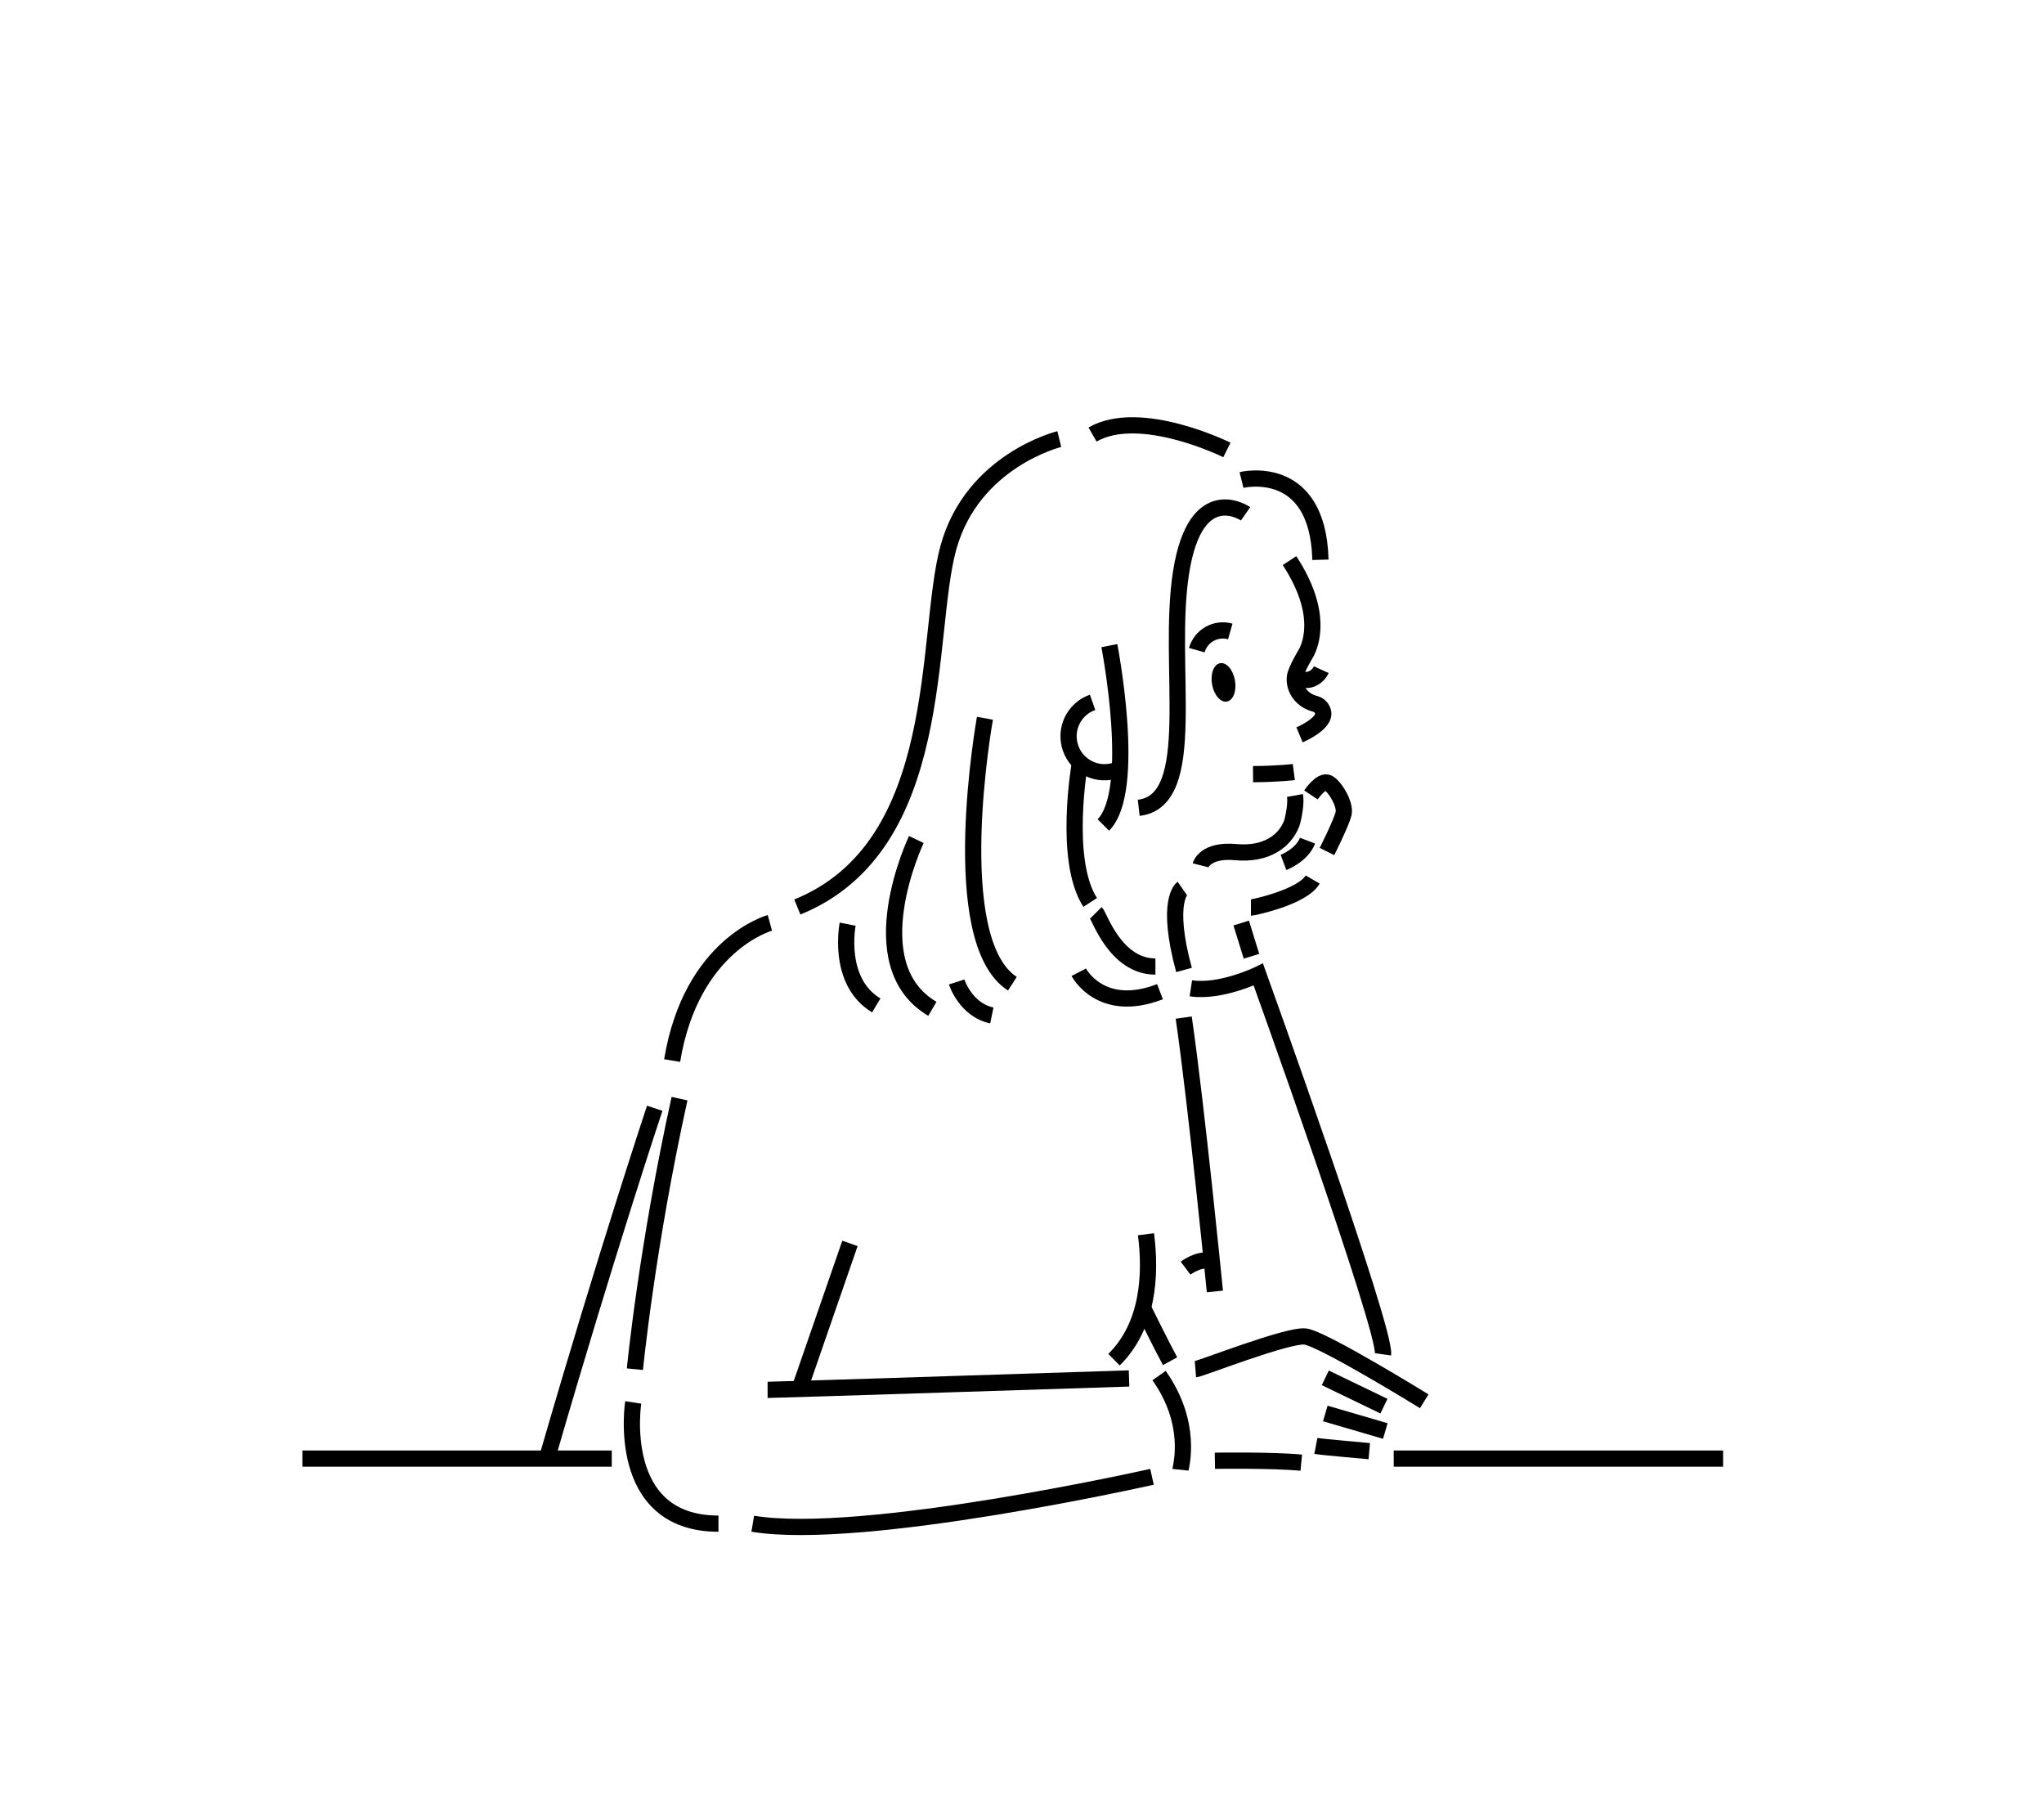
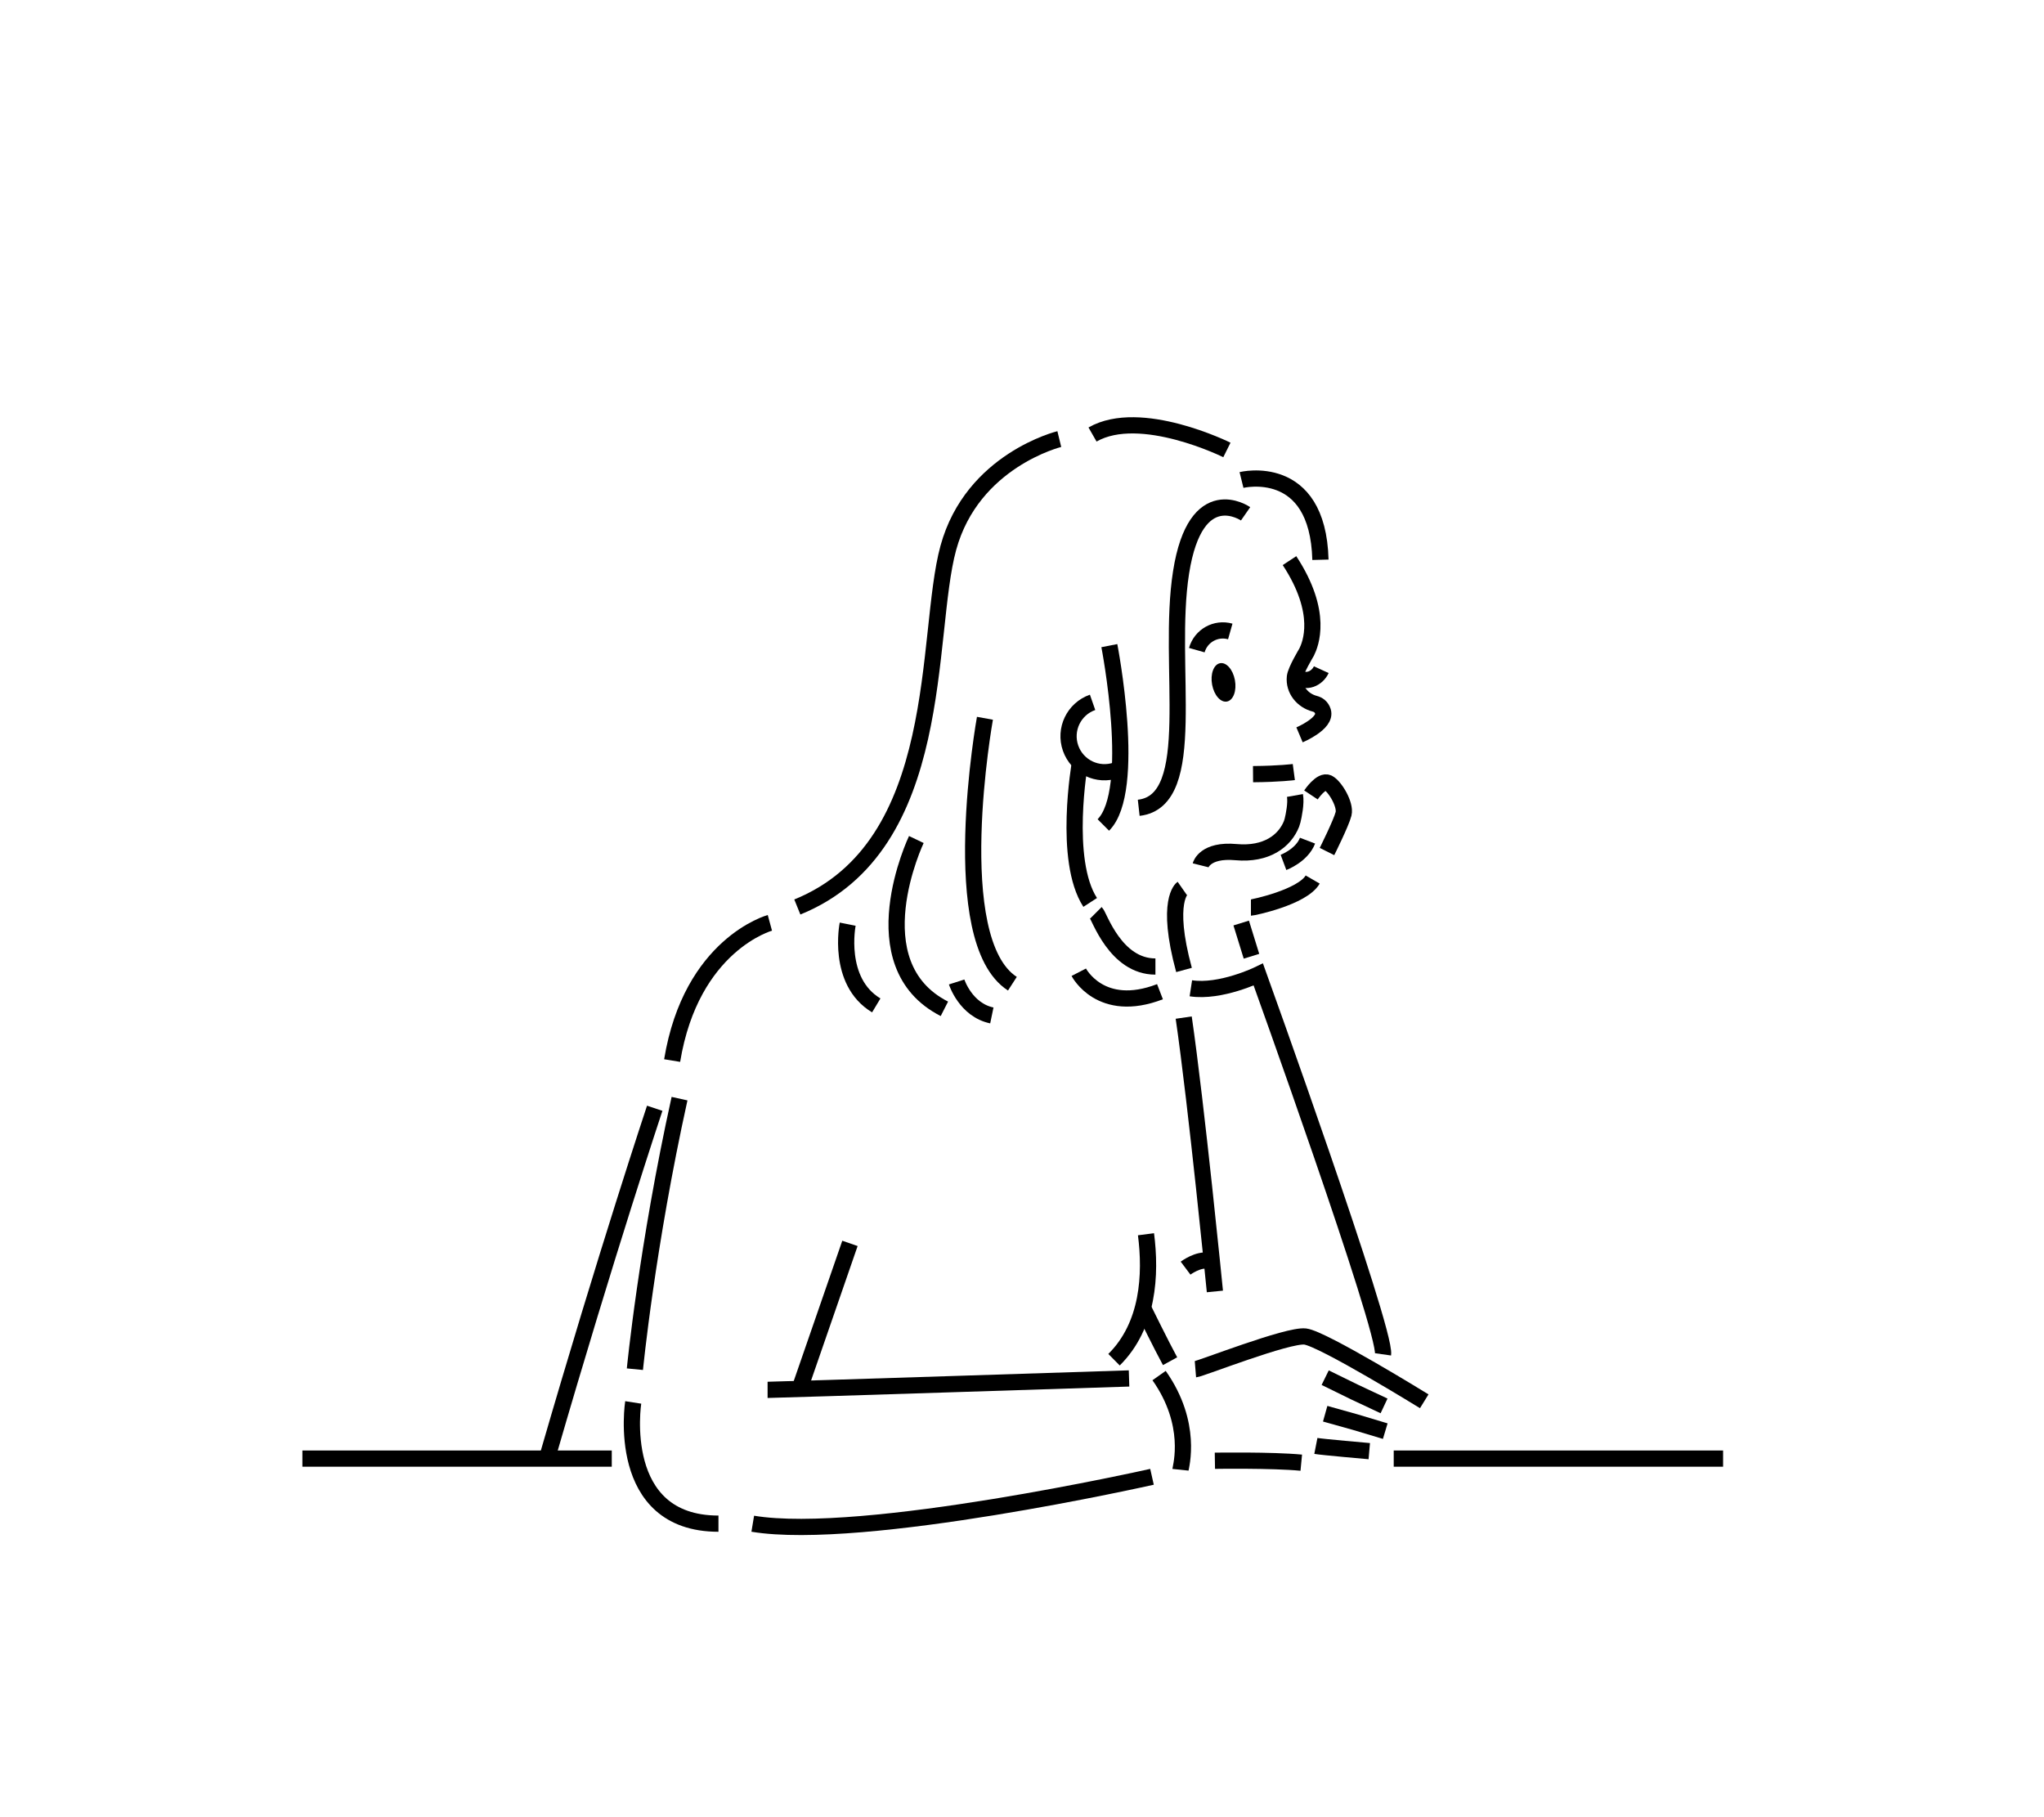
<svg xmlns="http://www.w3.org/2000/svg" version="1.1" id="Layer_1" x="0px" y="0px" viewBox="0 0 340.26 302.37" style="enable-background:new 0 0 340.26 302.37;" xml:space="preserve">
  <style type="text/css">
- 	.st0{fill:none;stroke:#000000;stroke-width:2.7;stroke-miterlimit:10;}
+      .st0{fill:none;stroke:#000000;stroke-width:2.7;stroke-miterlimit:10;}
</style>
-   <path class="st0" d="M182.97,117.57" />
+   <path class="st0" d="M182.97,117.57">
+ </path>
  <path class="st0" d="M185.85,128.19c-3.12,1.1-6.53-0.54-7.63-3.66c-1.1-3.12,0.54-6.54,3.66-7.63" />
-   <path class="st0" d="M216.33,122.31c0,0,4.51-1.9,3.9-3.89c-0.24-0.78-0.79-1.14-1.37-1.29c-2.04-0.53-3.52-2.35-3.3-4.45  c0.12-1.11,1.87-3.99,1.95-4.14c0.63-1.28,2.87-6.51-2.85-15.23" />
-   <path class="st0" d="M204.8,105.1c-2.4-0.68-4.89,0.71-5.57,3.11" />
-   <path class="st0" d="M215.75,112.53c1.67,1.35,3.54,0.37,4.2-1.07" />
+   <path class="st0" d="M216.33,122.31c0,0,4.51-1.9,3.9-3.89c-0.24-0.78-0.79-1.14-1.37-1.29c-2.04-0.53-3.52-2.35-3.3-4.45      c0.12-1.11,1.87-3.99,1.95-4.14c0.63-1.28,2.87-6.51-2.85-15.23" />
+   <path class="st0" d="M204.8,105.1c-2.4-0.68-4.89,0.71-5.57,3.11">
+     <animate attributeName="d" keySplines="0.42 0 0.58 1; 0.42 0 0.58 1; 0.42 0 0.58 1" begin="0.12s" dur="1.44s" repeatCount="indefinite" values="                           M204.8,106.1c-2.4-0.68-4.89,0.71-5.58,3.11                           ;                           M204.8,105.1c-2.4-0.68-4.89,0.71-5.57,3.11                           ;                           M204.8,106.1c-2.4-0.68-4.89,0.71-5.58,3.11                           " />
+   </path>
+   <path class="st0" d="M215.75,112.53c1.67,1.35,3.54,0.37,4.2-1.07">
+     <animate attributeName="d" keySplines="0.42 0 0.58 1; 0.42 0 0.58 1; 0.42 0 0.58 1" begin="0.12s" dur="1.44s" repeatCount="indefinite" values="                           M215.75,112.53c1.67,1.35,3.54,0.37,4.2-1.06                           ;                           M215.75,112.53c1.67,1.35,3.54,0.37,4.2-1.07                           ;                           M215.75,112.53c1.67,1.35,3.54,0.37,4.2-1.06                           " />
+   </path>
  <g id="eyes">
-     <path d="M201.78,113.97c0.33,1.76,1.44,3.01,2.49,2.79c1.05-0.22,1.63-1.82,1.3-3.58c-0.33-1.76-1.44-3.01-2.49-2.79   C202.03,110.6,201.45,112.21,201.78,113.97z" />
+     <path d="M201.78,113.97c0.33,1.76,1.44,3.01,2.49,2.79s1.63-1.82,1.3-3.58s-1.44-3.01-2.49-2.79     C202.03,110.6,201.45,112.21,201.78,113.97z">
+       <animate attributeName="d" keySplines="0.42 0 0.58 1; 0.42 0 0.58 1; 0.42 0 0.58 1" begin="0.12s" dur="1.44s" repeatCount="indefinite" values="                           M201.8,114c0.3,1.8,1.4,3,2.5,2.8s1.6-1.8,1.3-3.6s-0.1,1.7-1.5,2C202.6,115.6,201.4,112.2,201.8,114z                           ;                           M201.78,113.97c0.33,1.76,1.44,3.01,2.49,2.79s1.63-1.82,1.3-3.58s-1.44-3.01-2.49-2.79     C202.03,110.6,201.45,112.21,201.78,113.97z                           ;                           M201.8,114c0.3,1.8,1.4,3,2.5,2.8s1.6-1.8,1.3-3.6s-0.1,1.7-1.5,2C202.6,115.6,201.4,112.2,201.8,114z                           " />
+     </path>
  </g>
  <path class="st0" d="M215.38,128.5c0,0-2.41,0.32-6.79,0.35" />
-   <g id="hair_x5F_font">
-     <path class="st0" d="M207.35,85.52c0,0-8.3-5.77-10.74,9.74s3.21,38.04-7.05,39.19" />
-   </g>
-   <path class="st0" d="M199.86,144.02c0,0,0.67-2.67,5.9-2.19c5.09,0.46,8.11-1.86,9.24-4.71c0.07-0.18,0.12-0.36,0.17-0.55  c0.19-0.78,0.63-2.87,0.4-4.17" />
-   <path class="st0" d="M218.23,132.31c0,0,1.71-2.57,2.86-2c1.14,0.57,2.95,3.62,2.57,5.14c-0.38,1.52-2.76,6.28-2.76,6.28" />
-   <path class="st0" d="M208.24,151.06c0.29,0,8.57-1.71,10.28-4.67" />
+   <path class="st0" d="M207.35,85.52c0,0-8.3-5.77-10.74,9.74s3.21,38.04-7.05,39.19">
+     <animate attributeName="d" keySplines="0.42 0 0.58 1; 0.42 0 0.58 1; 0.42 0 0.58 1" begin="0.12s" dur="1.44s" repeatCount="indefinite" values="                           M207.35,85.52c0,0-8.3-5.77-10.74,9.74s3.21,38.04-9.05,39.19                           ;                           M207.35,85.52c0,0-8.3-5.77-10.74,9.74s3.21,38.04-7.05,39.19                           ;                           M207.35,85.52c0,0-8.3-5.77-10.74,9.74s3.21,38.04-9.05,39.19                           " />
+   </path>
+   <path class="st0" d="M199.86,144.02c0,0,0.67-2.67,5.9-2.19c5.09,0.46,8.11-1.86,9.24-4.71c0.07-0.18,0.12-0.36,0.17-0.55      c0.19-0.78,0.63-2.87,0.4-4.17" />
+   <path class="st0" d="M218.23,132.31c0,0,1.71-2.57,2.86-2c1.14,0.57,2.95,3.62,2.57,5.14c-0.38,1.52-2.76,6.28-2.76,6.28">
+     <animate attributeName="d" keySplines="0.42 0 0.58 1; 0.42 0 0.58 1; 0.42 0 0.58 1" begin="0.12s" dur="1.44s" repeatCount="indefinite" values="                           M219.23,132.31c0,0,1.71-2.57,2.86-2c1.14,0.57,2.95,3.62,2.57,5.14c-0.38,1.52-2.76,6.28-2.76,6.28                           ;                           M218.23,132.31c0,0,1.71-2.57,2.86-2c1.14,0.57,2.95,3.62,2.57,5.14c-0.38,1.52-2.76,6.28-2.76,6.28                           ;                           M219.23,132.31c0,0,1.71-2.57,2.86-2c1.14,0.57,2.95,3.62,2.57,5.14c-0.38,1.52-2.76,6.28-2.76,6.28                           " />
+   </path>
+   <path class="st0" d="M208.24,151.06c0.29,0,8.57-1.71,10.28-4.67">
+     <animate attributeName="d" keySplines="0.42 0 0.58 1; 0.42 0 0.58 1; 0.42 0 0.58 1" begin="0.12s" dur="1.44s" repeatCount="indefinite" values="                           M208.25,151.06c0.29,0,9.57-1.72,10.28-4.68                           ;                           M208.24,151.06c0.29,0,8.57-1.71,10.28-4.67                           ;                           M208.25,151.06c0.29,0,9.57-1.72,10.28-4.68                           " />
+   </path>
  <path class="st0" d="M197.05,169.37c2.12,14.55,5.19,45.58,5.19,45.58" />
-   <path class="st0" d="M196.81,147.87c0,0-2.86,2,0.29,13.57" />
-   <path class="st0" d="M206.67,79.89c0,0,12.71-3.14,13.14,13.28" />
-   <path class="st0" d="M204.24,74.89c0,0-14.38-7.14-22.37-2.57" />
-   <path class="st0" d="M176.34,73.08c0,0-14.47,3.52-18.47,18.09s-0.14,49.65-25.14,59.79" />
-   <path class="st0" d="M184.67,107.46c0,0,4.71,24.14-1,29.85" />
+   <path class="st0" d="M196.81,147.87c0,0-2.86,2,0.29,13.57">
+     <animate attributeName="d" keySplines="0.42 0 0.58 1; 0.42 0 0.58 1; 0.42 0 0.58 1" begin="0.12s" dur="1.44s" repeatCount="indefinite" values="                           M196.81,147.87c0,0-2.86,2,0.29,14.57                           ;                           M196.81,147.87c0,0-2.86,2,0.29,13.57                           ;                           M196.81,147.87c0,0-2.86,2,0.29,14.57                           " />
+   </path>
+   <path class="st0" d="M206.67,79.89c0,0,12.71-3.14,13.14,13.28">
+     <animate attributeName="d" keySplines="0.42 0 0.57 1; 0.42 0 0.57 1; 0.42 0 0.57 1" begin="0.12s" dur="1.44s" repeatCount="indefinite" values="                           M206.67,79.89c0,0,14.71-4.14,13.14,13.49                           ;                           M206.67,79.89c0,0,12.71-3.14,13.14,13.28                           ;                           M206.67,79.89c0,0,14.71-4.14,13.14,13.49                           " />
+   </path>
+   <path class="st0" d="M204.24,74.89c0,0-14.38-7.14-22.37-2.57">
+     <animate attributeName="d" keySplines="0.42 0 0.58 1; 0.42 0 0.58 1; 0.42 0 0.58 1" begin="0.12s" dur="1.44s" repeatCount="indefinite" values="                           M204.24,74.89c0,0-14.38-7.14-22.37-3.57                           ;                           M204.24,74.89c0,0-14.38-7.14-22.37-2.57                           ;                           M204.24,74.89c0,0-14.38-7.14-22.37-3.57                           " />
+   </path>
+   <path class="st0" d="M176.34,73.08c0,0-14.47,3.52-18.47,18.09s-0.14,49.65-25.14,59.79">
+     <animate attributeName="d" keySplines="0.42 0 0.58 1; 0.42 0 0.58 1; 0.42 0 0.58 1" begin="0.12s" dur="1.44s" repeatCount="indefinite" values="                           M176.34,73.08c0,0-14.47,3.52-18.48,18.09s-2.14,49.65-25.15,59.79                           ;                           M176.34,73.08c0,0-14.47,3.52-18.47,18.09s-0.14,49.65-25.14,59.79                           ;                           M176.34,73.08c0,0-14.47,3.52-18.48,18.09s-2.14,49.65-25.15,59.79                           " />
+   </path>
+   <path class="st0" d="M184.67,107.46c0,0,4.71,24.14-1,29.85">
+     <animate attributeName="d" keySplines="0.42 0 0.58 1; 0.42 0 0.58 1; 0.42 0 0.58 1" begin="0.12s" dur="1.44s" repeatCount="indefinite" values="                           M184.67,107.46c0,0,5.71,25.14-1,29.85                           ;                           M184.67,107.46c0,0,4.71,24.14-1,29.85                           ;                           M184.67,107.46c0,0,5.71,25.14-1,29.85                           " />
+   </path>
  <path class="st0" d="M179.77,126.97c0,0-2.86,16.19,1.71,23.23" />
-   <path class="st0" d="M182.44,151.92c0.57,0.57,3.24,8.95,9.9,8.95" />
-   <path class="st0" d="M163.96,119.55c0,0-6.66,36.94,4.57,44.18" />
-   <g id="hair_x5F_back">
-     <path class="st0" d="M152.54,139.73c0,0-9.9,20.76,2.67,28.18" />
-   </g>
-   <path class="st0" d="M128.16,153.6c0,0-13.08,3.56-16.27,22.92" />
+   <path class="st0" d="M182.44,151.92c0.57,0.57,3.24,8.95,9.9,8.95">
+     <animate attributeName="d" keySplines="0.42 0 0.58 1; 0.42 0 0.58 1; 0.42 0 0.58 1" begin="0.12s" dur="1.44s" repeatCount="indefinite" values="                           M182.44,151.92c0.57,0.57,3.24,8.95,9.9,9.95                           ;                           M182.44,151.92c0.57,0.57,3.24,8.95,9.9,8.95                           ;                           M182.44,151.92c0.57,0.57,3.24,8.95,9.9,9.95                           " />
+   </path>
+   <path class="st0" d="M163.96,119.55c0,0-6.66,36.94,4.57,44.18">
+     <animate attributeName="d" keySplines="0.42 0 0.58 1; 0.42 0 0.58 1; 0.42 0 0.58 1" begin="0.12s" dur="1.44s" repeatCount="indefinite" values="                           M163.98,119.55c0,0-6.66,36.94,7.57,44.19                           ;                           M163.96,119.55c0,0-6.66,36.94,4.57,44.18                           ;                           M163.98,119.55c0,0-6.66,36.94,7.57,44.19                           " />
+   </path>
+   <path class="st0" d="M152.54,139.73c0,0-9.9,20.76,4.67,28.18">
+     <animate attributeName="d" keySplines="0.42 0 0.58 1; 0.42 0 0.58 1; 0.42 0 0.58 1" begin="0.12s" dur="1.44s" repeatCount="indefinite" values="                           M152.54,139.73c0,0-9.9,29.76,2.67,28.18                           ;                           M152.54,139.73c0,0-9.9,20.76,4.67,28.18                           ;                           M152.54,139.73c0,0-9.9,29.76,2.67,28.18                           " />
+   </path>
+   <path class="st0" d="M128.16,153.6c0,0-13.08,3.56-16.27,22.92">
+     <animate attributeName="d" keySplines="0.42 0 0.58 1; 0.42 0 0.58 1; 0.42 0 0.58 1" begin="0.12s" dur="1.44s" repeatCount="indefinite" values="                           M128.16,153.6c0,0-13.08,4.59-16.27,22.92                           ;                           M128.16,153.6c0,0-13.08,3.56-16.27,22.92                           ;                           M128.16,153.6c0,0-13.08,4.59-16.27,22.92                           " />
+   </path>
  <path class="st0" d="M230.23,225.42c0.57-4-20.76-63.22-20.76-63.22s-6.28,3.05-11.23,2.29" />
-   <path class="st0" d="M113.12,182.86c-5.43,24.56-7.43,45.03-7.43,45.03" />
+   <path class="st0" d="M113.12,182.86c-5.43,24.56-7.43,45.03-7.43,45.03">
+     <animate attributeName="d" keySplines="0.42 0 0.60 1; 0.42 0 0.60 1; 0.42 0 0.60 1" begin="0.12s" dur="1.44s" repeatCount="indefinite" values="                           M113.12,182.86c-5.44,24.56-7.43,45.03-7.43,46.03                           ;                           M113.12,182.86c-5.43,24.56-7.43,45.03-7.43,45.03                           ;                           M113.12,182.86c-5.44,24.56-7.43,45.03-7.43,46.03                           " />
+   </path>
  <g id="hand">
-     <path class="st0" d="M199,227.9c0.85-0.07,15.37-5.79,18.27-5.45s19.82,10.78,19.82,10.78" />
+     <path class="st0" d="M199,227.9c0.85-0.07,15.37-5.79,18.27-5.45s19.82,10.78,19.82,10.78">
+       <animate attributeName="d" keySplines="0.42 0 0.58 1; 0.42 0 0.58 1; 0.42 0 0.58 1" begin="0.12s" dur="1.44s" repeatCount="indefinite" values="                           M199,227.9c0.85-0.07,15.37-5.79,18.27-5.45s20.82,10.78,20.82,10.78                           ;                           M199,227.9c0.85-0.07,15.37-5.79,18.27-5.45s19.82,10.78,19.82,10.78                           ;                           M199,227.9c0.85-0.07,15.37-5.79,18.27-5.45s20.82,10.78,20.82,10.78                           " />
+     </path>
  </g>
  <path class="st0" d="M190.43,218c0,0,3.02,6.13,4.35,8.56" />
-   <path class="st0" d="M190.77,205.43c0.86,6.68,0.44,15.18-5.32,20.88" />
-   <path class="st0" d="M179.58,161.82c0,0,3.62,7.05,13.52,3.24" />
-   <path class="st0" d="M141.11,153.82c0,0-1.9,9.52,4.76,13.52" />
-   <path class="st0" d="M202.24,243.13c0,0,9.47-0.15,14.38,0.32" />
-   <path class="st0" d="M213.66,143.54c0,0,3.05-1.14,4-3.62" />
-   <path class="st0" d="M159.25,163.44c0,0,1.49,4.66,5.86,5.57" />
+   <path class="st0" d="M190.77,205.43c0.86,6.68,0.44,15.18-5.32,20.88">
+     <animate attributeName="d" keySplines="0.42 0 0.58 1; 0.42 0 0.58 1; 0.42 0 0.58 1" begin="0.12s" dur="1.44s" repeatCount="indefinite" values="                           M190.77,205.43c0.86,6.68,0.44,15.18-5.42,21.88                           ;                           M190.77,205.43c0.86,6.68,0.44,15.18-5.32,20.88                           ;                           M190.77,205.43c0.86,6.68,0.44,15.18-5.42,21.88                           " />
+   </path>
+   <path class="st0" d="M179.58,161.82c0,0,3.62,7.05,13.52,3.24">
+     <animate attributeName="d" keySplines="0.42 0 0.58 1; 0.42 0 0.58 1; 0.42 0 0.58 1" begin="0.12s" dur="1.44s" repeatCount="indefinite" values="                           M179.59,162.82c0,0,3.72,7.05,13.52,3.24                           ;                           M179.58,161.82c0,0,3.62,7.05,13.52,3.24                           ;                           M179.59,162.82c0,0,3.72,7.05,13.52,3.24                           " />
+   </path>
+   <path class="st0" d="M141.11,153.82c0,0-1.9,9.52,4.76,13.52">
+     <animate attributeName="d" keySplines="0.42 0 0.58 1; 0.42 0 0.58 1; 0.42 0 0.58 1" begin="0.12s" dur="1.44s" repeatCount="indefinite" values="                           M142.11,154.82c0,0-1.9,9.52,4.77,13.52                           ;                           M141.11,153.82c0,0-1.9,9.52,4.76,13.52                           ;                           M142.11,154.82c0,0-1.9,9.52,4.7,13.52                           " />
+   </path>
+   <path class="st0" d="M202.24,243.13c0,0,9.47-0.15,14.38,0.32">
+     <animate attributeName="d" keySplines="0.42 0 0.58 1; 0.42 0 0.58 1; 0.42 0 0.58 1" begin="0.12s" dur="1.44s" repeatCount="indefinite" values="                           M203.24,244.13c0,0,9.47-0.15,14.38,0.32                           ;                           M202.24,243.13c0,0,9.47-0.15,14.38,0.32                           ;                           M203.24,244.13c0,0,9.47-0.15,14.38,0.32                           " />
+   </path>
+   <path class="st0" d="M213.66,143.54c0,0,3.05-1.14,4-3.62">
+     <animate attributeName="d" keySplines="0.42 0 0.58 1; 0.42 0 0.58 1; 0.42 0 0.58 1" begin="0.12s" dur="1.44s" repeatCount="indefinite" values="                           M213.66,143.54c0,0,3.05-1.14,4-3.72                           ;                           M213.66,143.54c0,0,3.05-1.14,4-3.62                           ;                           M213.66,143.54c0,0,3.05-1.14,4-3.72                           " />
+   </path>
+   <path class="st0" d="M159.25,163.44c0,0,1.49,4.66,5.86,5.57">
+     <animate attributeName="d" keySplines="0.42 0 0.58 1; 0.42 0 0.58 1; 0.42 0 0.58 1" begin="0.12s" dur="1.44s" repeatCount="indefinite" values="                           M159.25,163.54c0,0,2.59,6.68,5.86,5.58                           ;                           M159.25,163.44c0,0,1.49,4.66,5.86,5.57                           ;                           M159.25,163.54c0,0,2.59,6.68,5.86,5.58                           " />
+   </path>
  <line class="st0" x1="206.62" y1="153.63" x2="208.33" y2="159.16" />
  <path class="st0" d="M196.51,244.63c0.06-0.57,2.12-7.63-3.56-15.68" />
-   <line class="st0" x1="220.62" y1="229.33" x2="230.38" y2="234.04" />
-   <line class="st0" x1="220.62" y1="235.26" x2="230.61" y2="238.18" />
+   <path class="st0" d="M220.6,229.3 225.5,231.7 230.4,234">
+     <animate attributeName="d" keySplines="0.42 0 0.38 1; 0.42 0 0.38 1; 0.42 0 0.38 1" begin="0.12s" dur="1.44s" repeatCount="indefinite" values="                           M220.7,229.3 225.5,231.7 232.5,234                           ;                           M220.6,229.3 225.5,231.7 230.4,234                           ;                           M220.7,229.3 225.5,231.7 232.5,234                           " />
+   </path>
+   <path class="st0" d="M220.6,235.3 225.6,236.7 230.6,238.2">
+     <animate attributeName="d" keySplines="0.42 0 0.20 1; 0.42 0 0.20 1; 0.42 0 0.20 1" begin="0.12s" dur="1.44s" repeatCount="indefinite" values="                           M220.6,235.4 226.6,236.7 230.8,239.2                           ;                           M220.6,235.3 225.6,236.7 230.6,238.2                           ;                           M220.6,235.4 226.6,236.7 230.8,239.2                           " />
+   </path>
  <path class="st0" d="M219.05,240.66c0.87,0.17,8.89,0.87,8.89,0.87" />
  <path class="st0" d="M197.36,211.07c0,0,2.09-1.57,3.83-1.22" />
  <line class="st0" x1="101.84" y1="242.77" x2="50.34" y2="242.77" />
  <line class="st0" x1="286.84" y1="242.77" x2="232.01" y2="242.77" />
  <path class="st0" d="M191.77,245.8c0,0-48.18,10.85-66.46,7.81" />
  <line class="st0" x1="141.49" y1="206.95" x2="133.12" y2="231.13" />
-   <path class="st0" d="M127.78,231.33c1.52,0,60.17-1.9,60.17-1.9" />
-   <path class="st0" d="M105.41,233.42c0,0-3.14,20.18,14.19,20.18" />
-   <path class="st0" d="M108.99,184.46c0,0-8,23.99-17.77,57.72" />
+   <path class="st0" d="M127.78,231.33c1.52,0,60.17-1.9,60.17-1.9">
+     <animate attributeName="d" keySplines="0.42 0 0.58 1; 0.42 0 0.58 1; 0.42 0 0.58 1" begin="0.12s" dur="1.44s" repeatCount="indefinite" values="                           M127.78,231.33c1.52,0,60.17-1.9,61.18-1.9                           ;                           M127.78,231.33c1.52,0,60.17-1.9,60.17-1.9                           ;                           M127.78,231.33c1.52,0,60.17-1.9,61.18-1.9                           " />
+   </path>
+   <path class="st0" d="M105.41,233.42c0,0-3.14,20.18,14.19,20.18">
+     <animate attributeName="d" keySplines="0.42 0 0.58 1; 0.42 0 0.58 1; 0.42 0 0.58 1" begin="0.12s" dur="1.44s" repeatCount="indefinite" values="                           M105.41,233.42c0,0-3.16,20.18,16.19,20.18                           ;                           M105.41,233.42c0,0-3.14,20.18,14.19,20.18                           ;                           M105.41,233.42c0,0-3.16,20.18,16.19,20.18                           " />
+   </path>
+   <path class="st0" d="M108.99,184.46c0,0-8,23.99-17.77,57.72">
+     <animate attributeName="d" keySplines="0.42 0 0.58 1; 0.42 0 0.58 1; 0.42 0 0.58 1" begin="0.12s" dur="1.44s" repeatCount="indefinite" values="                           M108.99,184.48c0,0-8,23.99-17.77,58.82                           ;                           M108.99,184.46c0,0-8,23.99-17.77,57.72                           ;                           M108.99,184.48c0,0-8,23.99-17.77,58.82                           " />
+   </path>
</svg>
